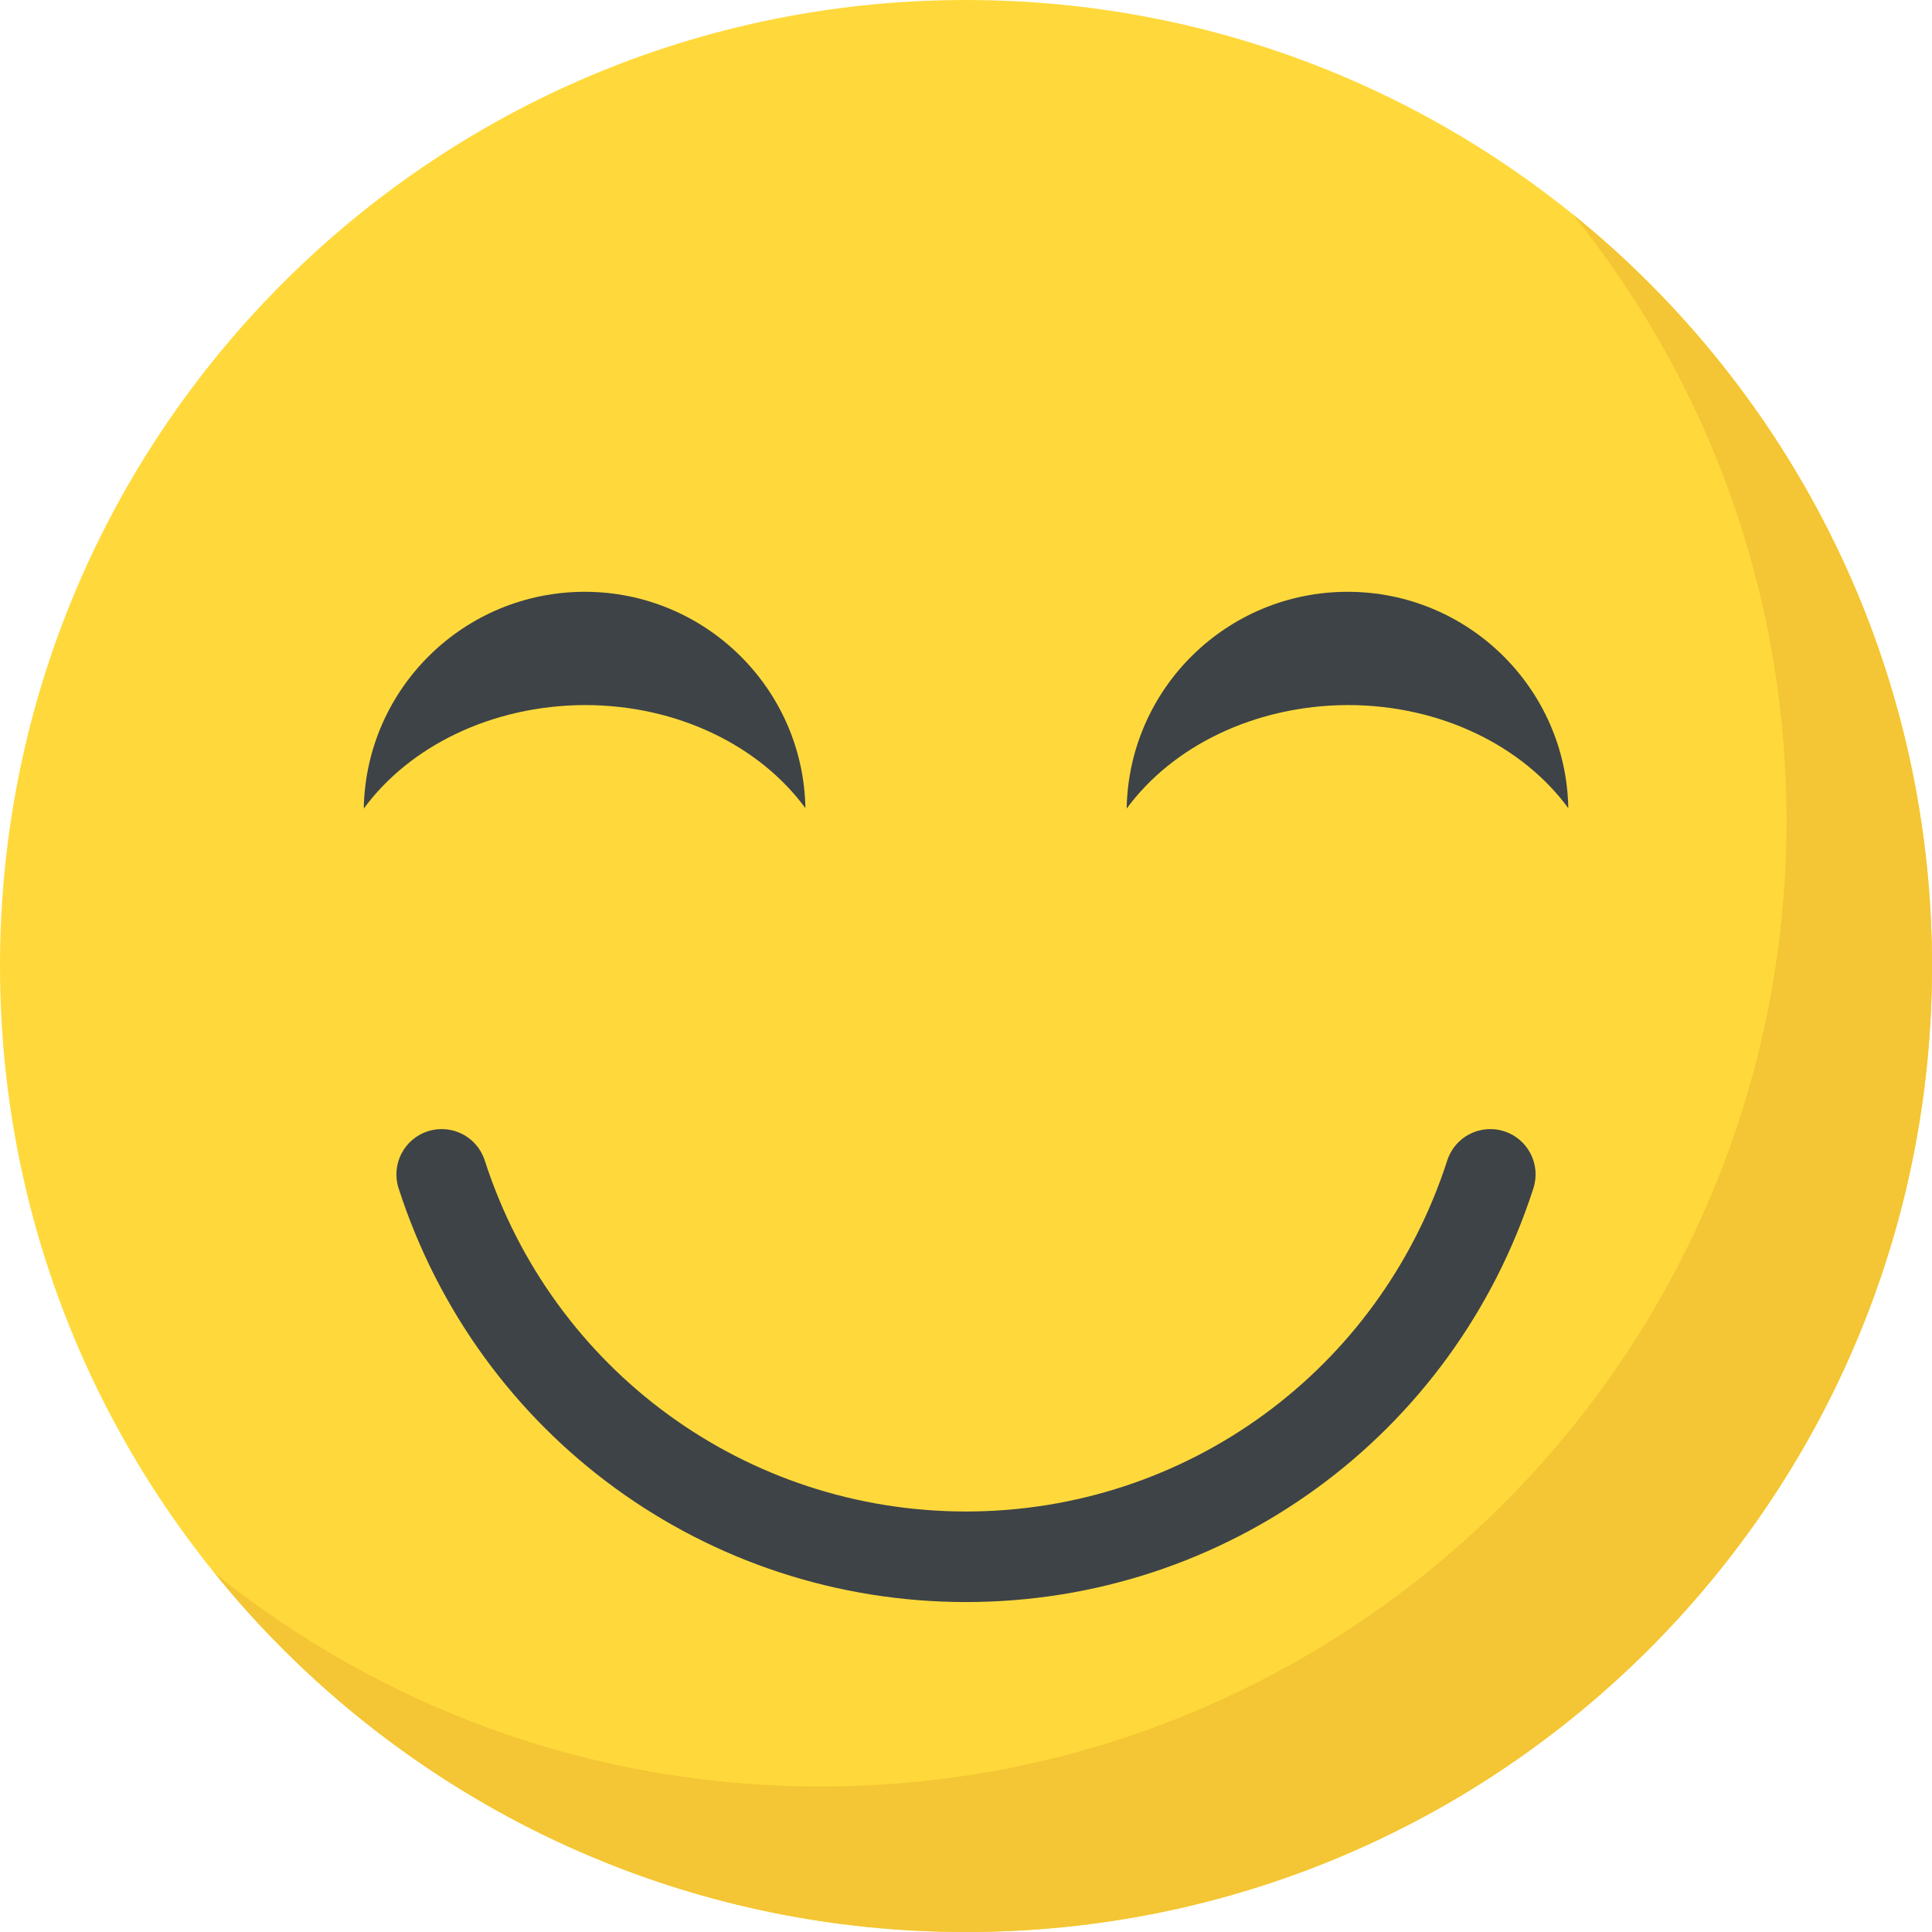
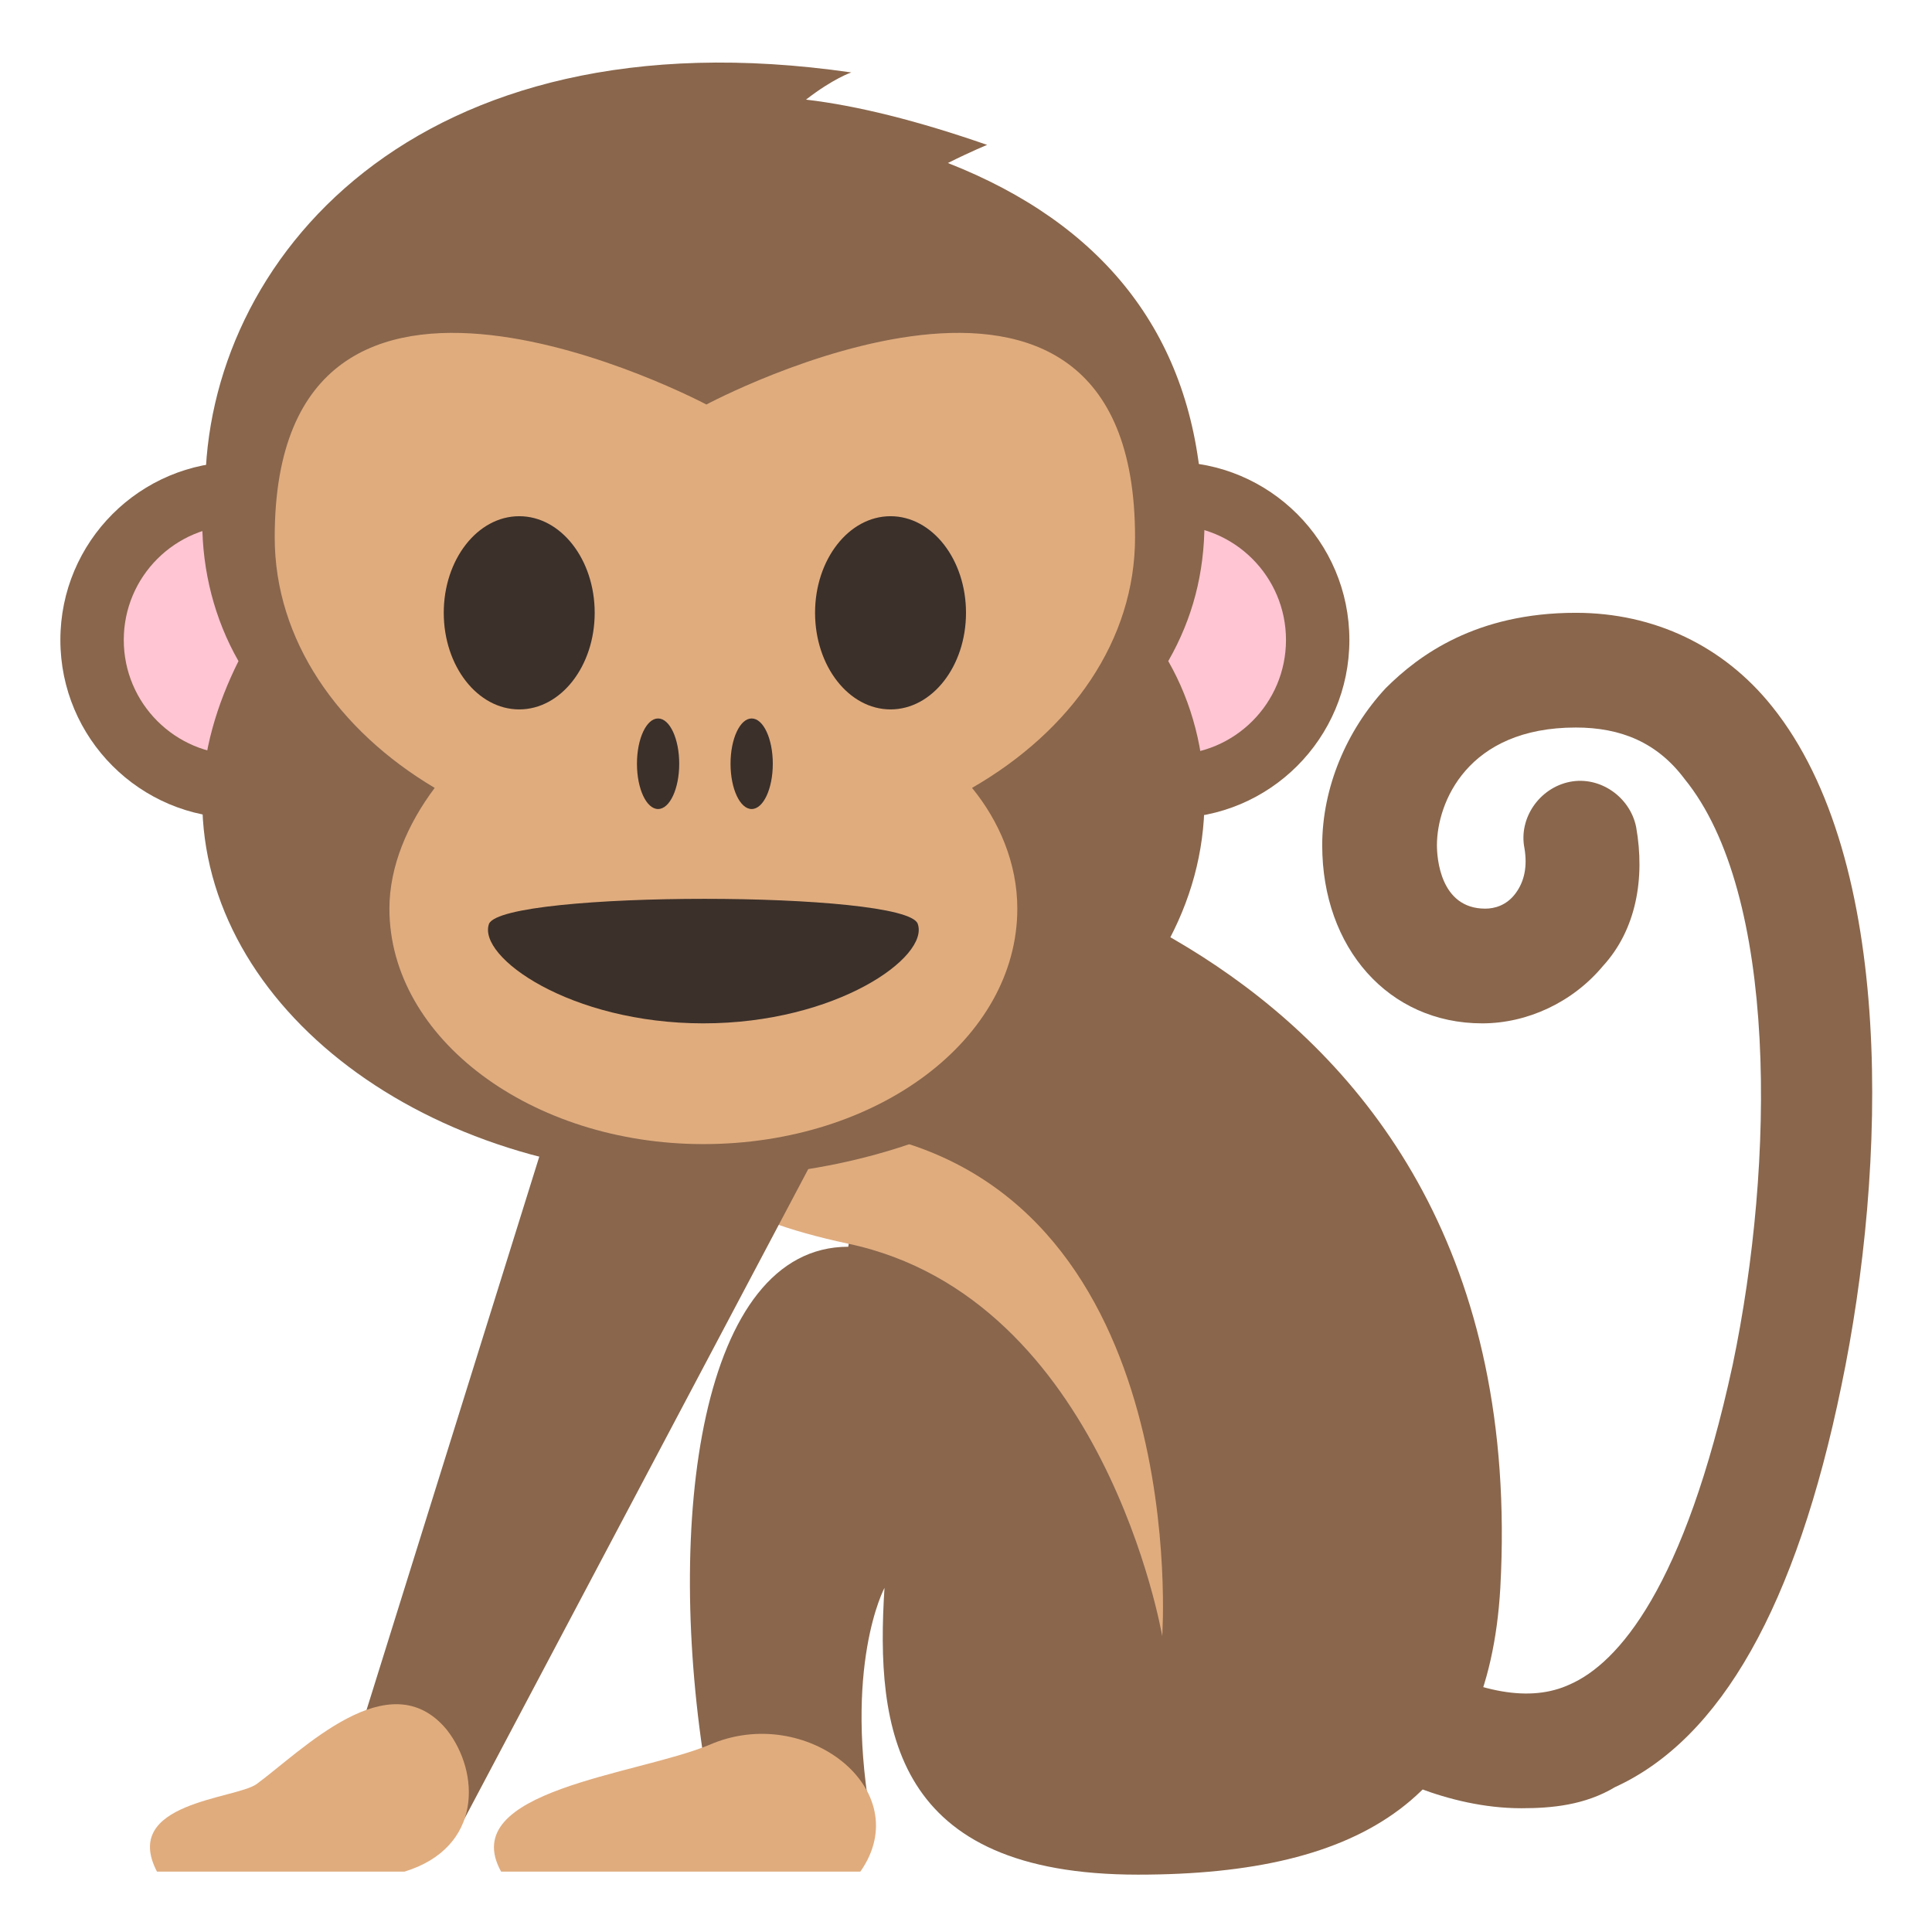
- <svg xmlns="http://www.w3.org/2000/svg" version="1.1" id="Capa_1" x="0px" y="0px" viewBox="0 0 512 512" style="enable-background:new 0 0 512 512;" xml:space="preserve">
-   <circle style="fill:#FFD93B;" cx="256" cy="256" r="256" />
-   <path style="fill:#3E4347;" d="M256,424.56c-68.768,0-129.2-44.064-150.368-109.648c-2.032-6.304,1.424-13.072,7.728-15.104  c6.336-2.048,13.072,1.424,15.104,7.728C146.432,363.168,197.68,400.56,256,400.56s109.568-37.376,127.536-93.024  c2.032-6.304,8.768-9.776,15.104-7.728c6.304,2.032,9.76,8.8,7.728,15.104C385.2,380.496,324.768,424.56,256,424.56z" />
-   <path style="fill:#F4C534;" d="M512,256c0,141.44-114.64,256-256,256c-80.48,0-152.32-37.12-199.28-95.28  c43.92,35.52,99.84,56.72,160.72,56.72c141.36,0,256-114.56,256-256c0-60.88-21.2-116.8-56.72-160.72  C474.8,103.68,512,175.52,512,256z" />
-   <g>
-     <path style="fill:#3E4347;" d="M213.44,214.176c-12.032-16.416-33.728-27.328-58.464-27.328   c-24.848,0.112-46.544,11.024-58.576,27.44c0.56-31.824,26.544-57.456,58.576-57.456   C186.784,156.832,212.88,182.352,213.44,214.176z" />
-     <path style="fill:#3E4347;" d="M415.616,214.176c-12.032-16.416-33.728-27.328-58.464-27.328   c-24.848,0.112-46.544,11.024-58.576,27.44c0.56-31.824,26.544-57.456,58.576-57.456   C388.976,156.832,415.056,182.352,415.616,214.176z" />
+ <svg xmlns="http://www.w3.org/2000/svg" width="800px" height="800px" viewBox="0 0 64 64" aria-hidden="true" role="img" class="iconify iconify--emojione" preserveAspectRatio="xMidYMid meet">
+   <g fill="#89664c">
+     <path d="M50.4 59.9c-2.5 0-4.7-1.2-5.5-1.7c-.9-.5-1.2-1.7-.7-2.6c.5-.9 1.7-1.2 2.6-.7c2.2 1.2 3.9 1.5 5.2.9c1.6-.7 3.8-3.2 5.4-10.6c1.4-6.7 1.5-15.6-1.6-19.4c-.9-1.2-2.1-1.7-3.6-1.7c-3.6 0-4.6 2.5-4.6 3.9c0 .4.1 2.1 1.6 2.1c.3 0 .7-.1 1-.5c.3-.4.4-.9.3-1.5c-.2-1 .5-2 1.5-2.2c1-.2 2 .5 2.2 1.5c.3 1.7 0 3.4-1.1 4.6c-1 1.2-2.5 1.9-4 1.9c-3.1 0-5.3-2.5-5.3-5.9c0-1.9.8-3.8 2.1-5.2c1.1-1.1 3-2.5 6.3-2.5c2.6 0 4.9 1.1 6.5 3.1c4.1 5.1 3.8 15.3 2.3 22.5c-1.5 7.3-4 11.7-7.5 13.3c-1 .6-2.1.7-3.1.7">
+ 
+ </path>
+     <path d="M30 27.9l-1.9 13.4c-4.9 0-6.1 9.1-4.7 17.5c.1.8 5.5 1.7 5.5 1.7c-1-5.3.4-7.9.4-7.9c-.3 4.7.3 9.5 8.4 9.5c7.5 0 11.6-2.6 12-9.5C50.9 30.6 30 27.9 30 27.9">
+ 
+ </path>
  </g>
-   <g>
- </g>
-   <g>
- </g>
-   <g>
- </g>
-   <g>
- </g>
-   <g>
- </g>
-   <g>
- </g>
-   <g>
- </g>
-   <g>
- </g>
-   <g>
- </g>
-   <g>
- </g>
-   <g>
- </g>
-   <g>
- </g>
-   <g>
- </g>
-   <g>
- </g>
-   <g>
- </g>
+   <g fill="#e0ac7e">
+     <path d="M23.5 57.8c-2.4 1-8.4 1.5-6.9 4.2h11.9c1.9-2.7-1.8-5.6-5-4.2">
+ 
+ </path>
+     <path d="M38.5 54.2s-1.9-11.2-10.4-13c-8.4-1.8-3.4-4.6.9-3.6c10.5 2.3 9.5 16.6 9.5 16.6">
+ 
+ </path>
+   </g>
+   <path fill="#89664c" d="M27.9 36.6h-9.5L12 57.1l3.2 3.5z">
+ 
+ </path>
+   <path d="M14.8 57.3c-1.9-2.3-4.8.7-6.3 1.8c-.7.5-4.5.6-3.3 2.9h8.2c2.6-.8 2.5-3.3 1.4-4.7" fill="#e0ac7e">
+ 
+ </path>
+   <circle cx="38.8" cy="21.2" fill="#89664c" r="5.9">
+ 
+ </circle>
+   <circle cx="38.8" cy="21.2" fill="#ffc5d3" r="3.8">
+ 
+ </circle>
+   <circle cx="7.9" cy="21.2" fill="#89664c" r="5.9">
+ 
+ </circle>
+   <circle cx="7.9" cy="21.2" fill="#ffc5d3" r="3.8">
+ 
+ </circle>
+   <g fill="#89664c">
+     <path d="M31.4 5.4c.8-.4 1.3-.6 1.3-.6c-2.3-.8-4.3-1.3-6-1.5c.9-.7 1.5-.9 1.5-.9C13.7.3 6.8 8.7 6.8 16.2h33c-.4-5.2-3.3-8.8-8.4-10.8">
+ 
+ </path>
+     <path d="M39.9 17.3c0-6.9-7.4-12.5-16.6-12.5c-9.2 0-16.6 5.6-16.6 12.5c0 1.6.4 3.2 1.2 4.6c-.7 1.4-1.2 3-1.2 4.6c0 6.9 7.4 12.5 16.6 12.5c9.2 0 16.6-5.6 16.6-12.5c0-1.6-.4-3.2-1.2-4.6c.8-1.4 1.2-2.9 1.2-4.6">
+ 
+ </path>
+   </g>
+   <path d="M37.6 17.8c0-12-14.2-4.4-14.2-4.4S9.1 5.8 9.1 17.8c0 3.4 2.1 6.4 5.3 8.3c-.9 1.2-1.5 2.6-1.5 4c0 4.3 4.7 7.8 10.4 7.8c5.8 0 10.4-3.5 10.4-7.8c0-1.5-.6-2.9-1.5-4c3.3-1.9 5.4-4.9 5.4-8.3" fill="#e0ac7e">
+ 
+ </path>
+   <g fill="#3b302a">
+     <ellipse cx="24.9" cy="25.3" rx=".7" ry="1.5">
+ 
+ </ellipse>
+     <ellipse cx="21.8" cy="25.3" rx=".7" ry="1.5">
+ 
+ </ellipse>
+     <ellipse cx="29.5" cy="20.3" rx="2.5" ry="3.2">
+ 
+ </ellipse>
+     <ellipse cx="17.2" cy="20.3" rx="2.5" ry="3.2">
+ 
+ </ellipse>
+     <path d="M30.4 30.6c.4 1.1-2.7 3.3-7.1 3.3c-4.4 0-7.5-2.2-7.1-3.3c.5-1.1 13.8-1.1 14.2 0">
+ 
+ </path>
+   </g>
</svg>
